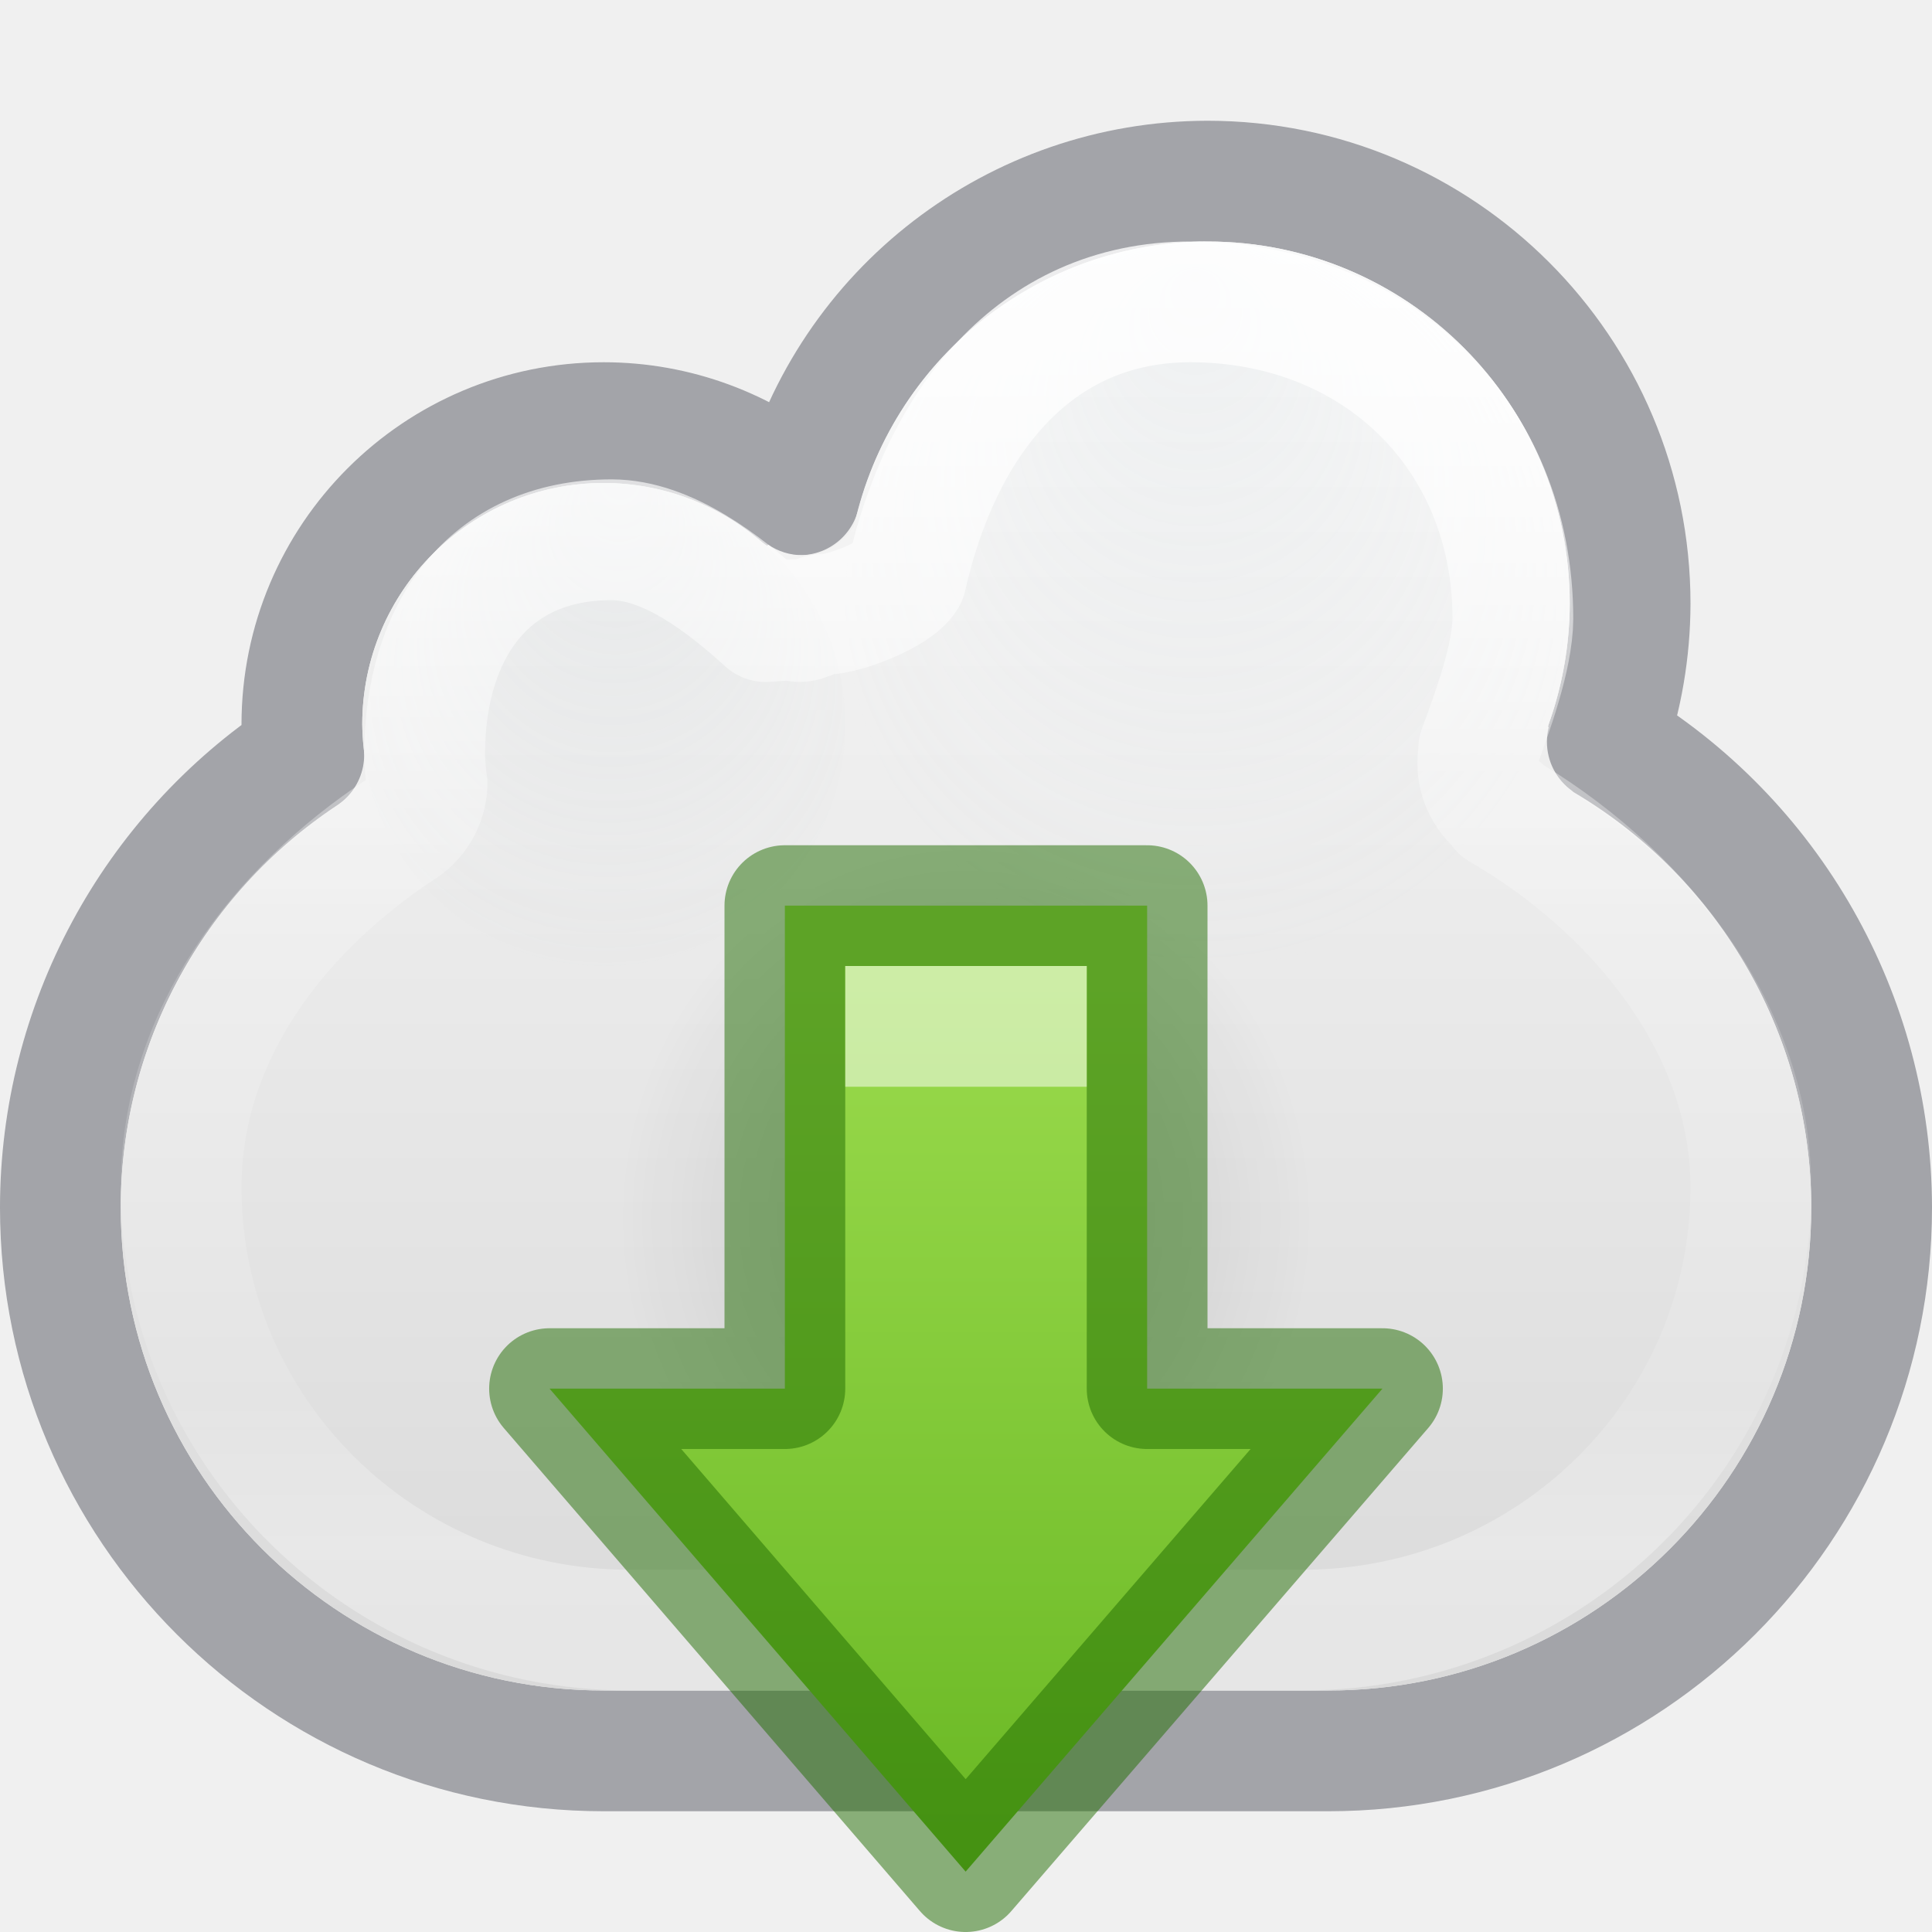
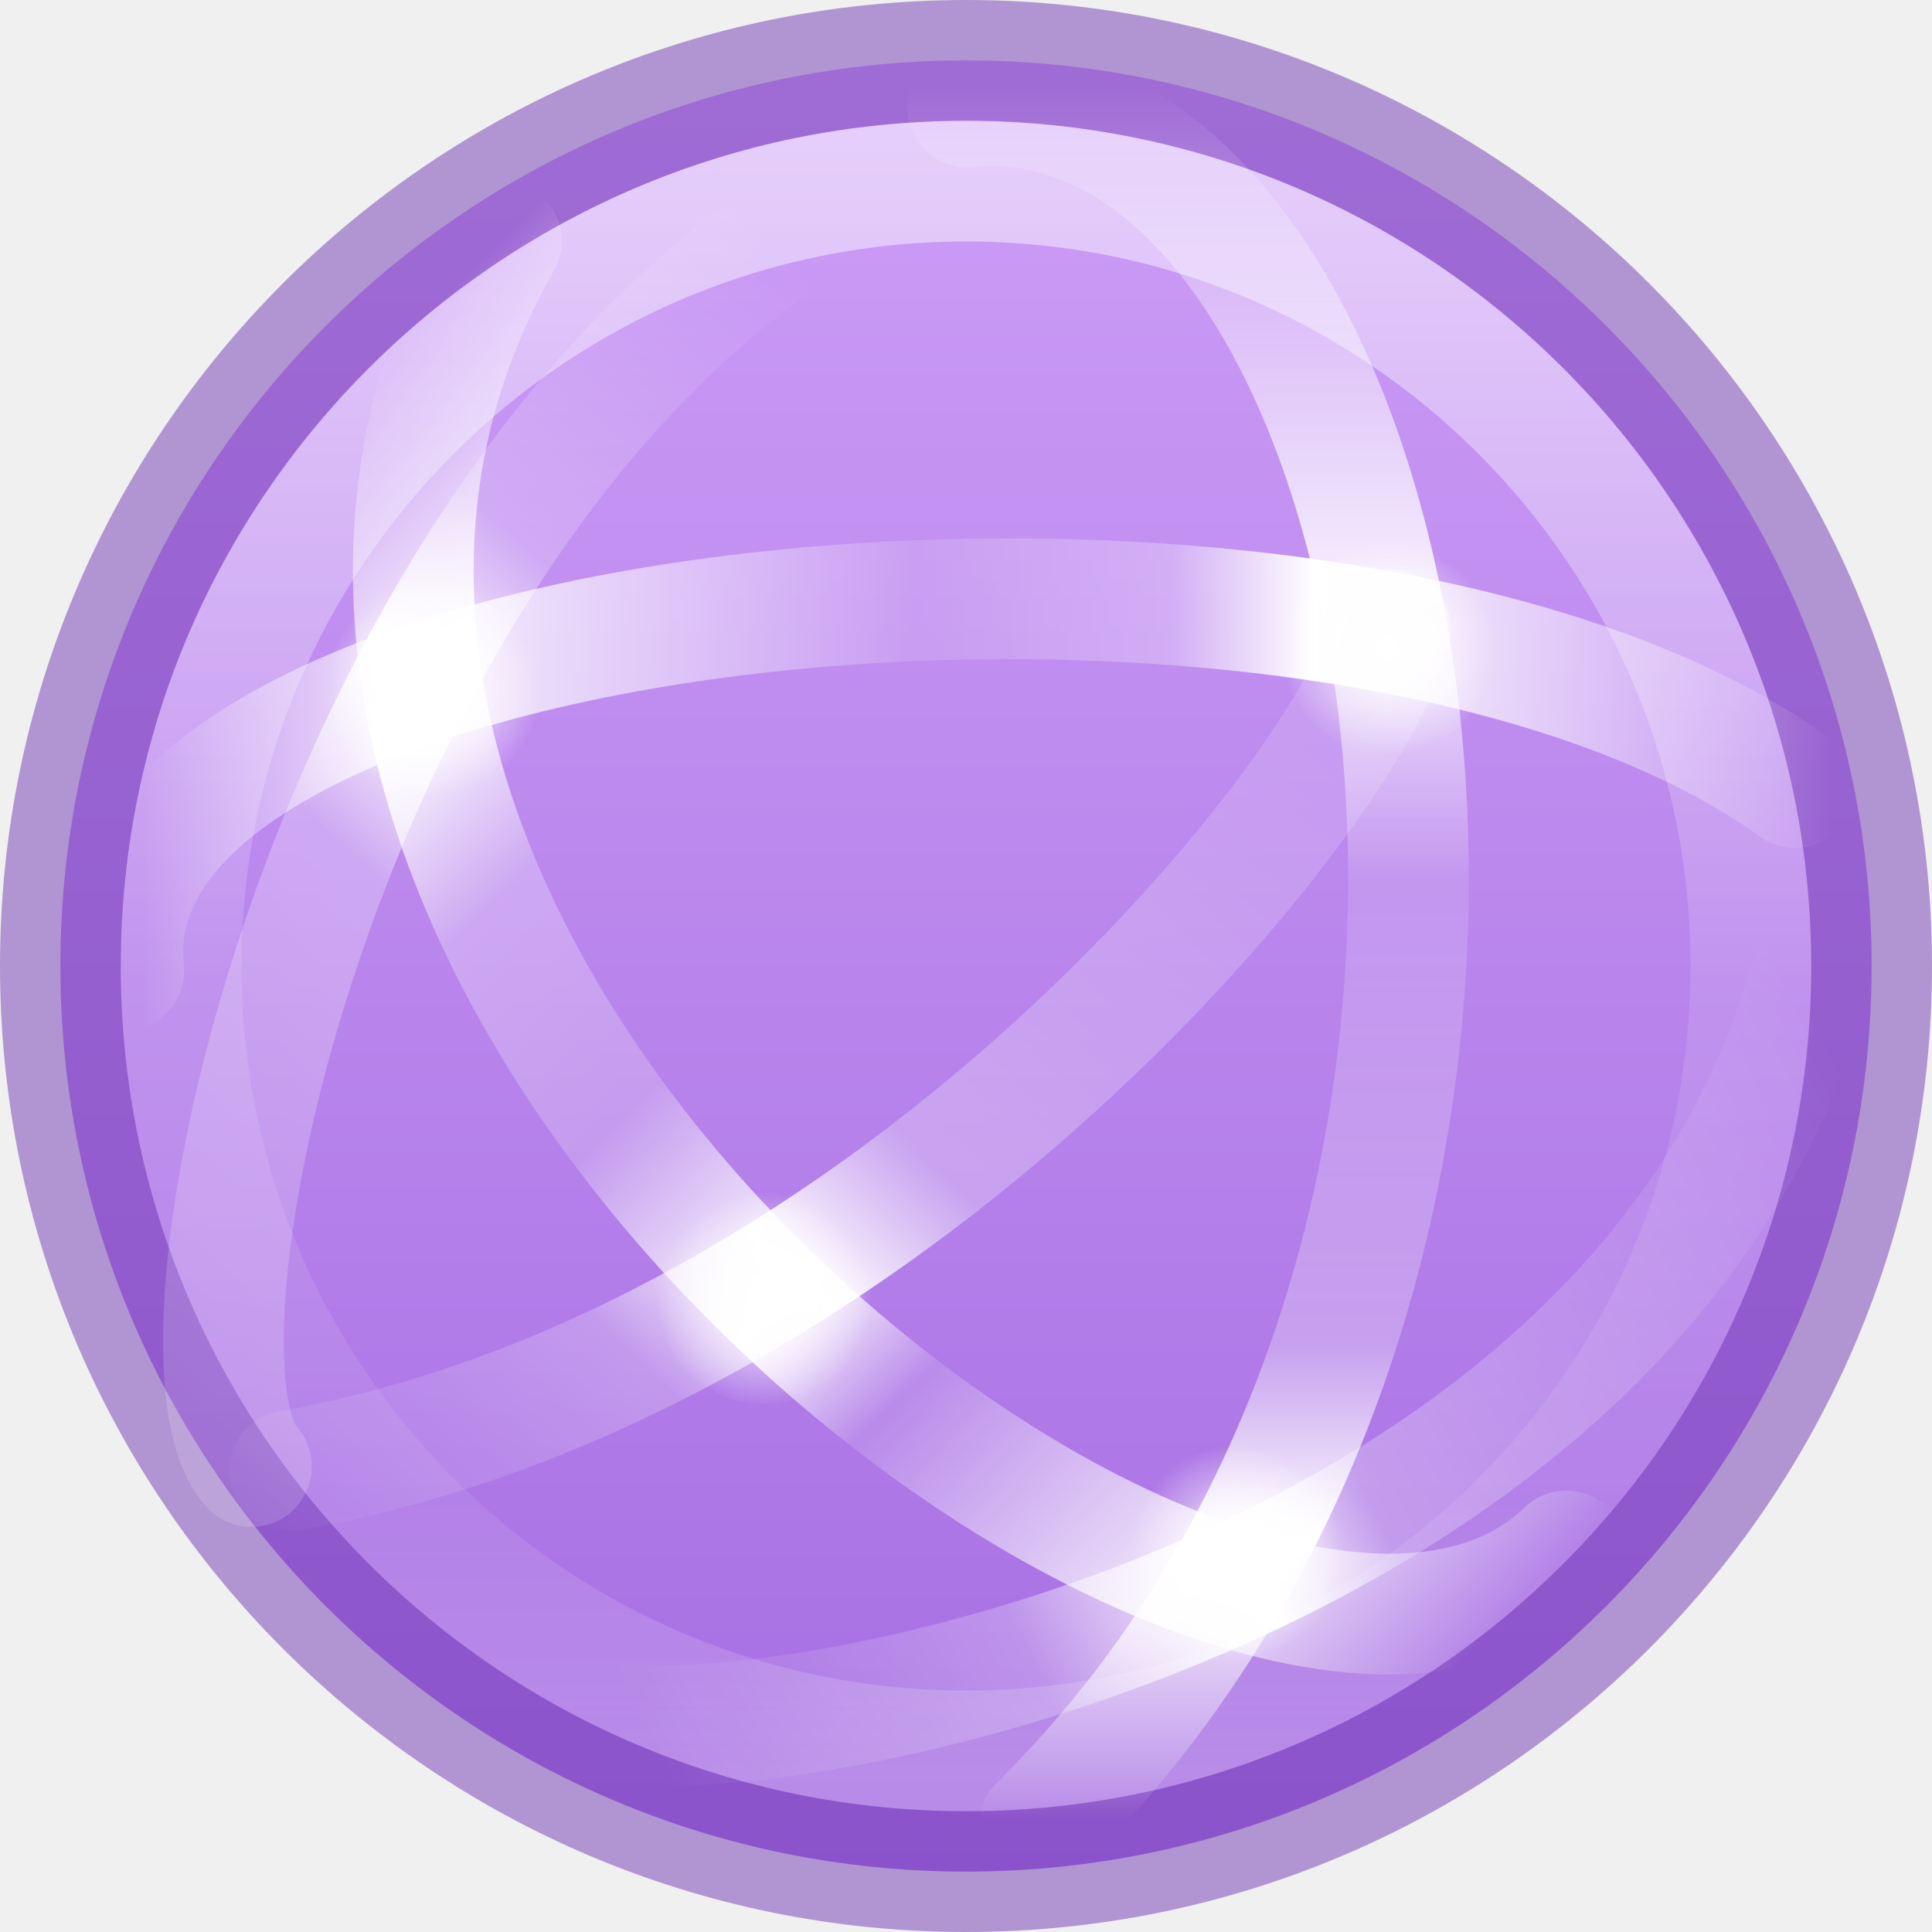
- <svg xmlns="http://www.w3.org/2000/svg" xmlns:xlink="http://www.w3.org/1999/xlink" id="svg4157" height="16" width="16" version="1.1">
-   <defs id="defs4159">
-     <linearGradient id="linearGradient885">
-       <stop id="stop877" style="stop-color:#9bdb4d;stop-opacity:1" offset="0" />
-       <stop id="stop883" style="stop-color:#68b723;stop-opacity:1" offset="1" />
+ <svg xmlns="http://www.w3.org/2000/svg" xmlns:ns1="http://www.openswatchbook.org/uri/2009/osb" xmlns:xlink="http://www.w3.org/1999/xlink" id="svg4212" height="16" width="16" version="1.1">
+   <defs id="defs4214">
+     <linearGradient id="linearGradient907">
+       <stop id="stop903" offset="0" style="stop-color:#cd9ef7;stop-opacity:1" />
+       <stop id="stop905" offset="1" style="stop-color:#a56de2;stop-opacity:1" />
    </linearGradient>
-     <linearGradient id="linearGradient1050">
-       <stop id="stop1046" offset="0" style="stop-color:#fafafa;stop-opacity:1" />
-       <stop id="stop1048" offset="1" style="stop-color:#d4d4d4;stop-opacity:1" />
+     <linearGradient id="linearGradient4332">
+       <stop style="stop-color:#ffffff;stop-opacity:1;" offset="0" id="stop4335" />
+       <stop style="stop-color:#ffffff;stop-opacity:0;" offset="1" id="stop4337" />
    </linearGradient>
-     <linearGradient id="linearGradient9165-59">
-       <stop offset="0" style="stop-color:#b6c5cc;stop-opacity:1" id="stop9167-6" />
-       <stop offset="1" style="stop-color:#e5f0f6;stop-opacity:0" id="stop9169-9" />
+     <linearGradient ns1:paint="solid" id="linearGradient4526">
+       <stop id="stop4528" offset="0" style="stop-color:#ffffff;stop-opacity:1;" />
    </linearGradient>
-     <linearGradient id="linearGradient9165-5-1">
-       <stop offset="0" style="stop-color:#acb9bf;stop-opacity:1" id="stop9167-7-12" />
-       <stop offset="1" style="stop-color:#acb9bf;stop-opacity:0" id="stop9169-0-4" />
+     <linearGradient id="linearGradient4011-4">
+       <stop offset="0" style="stop-color:#ffffff;stop-opacity:1" id="stop4013-8" />
+       <stop offset="0.508" style="stop-color:#ffffff;stop-opacity:0.235" id="stop4015-5" />
+       <stop offset="0.835" style="stop-color:#ffffff;stop-opacity:0.157" id="stop4017-6" />
+       <stop offset="1" style="stop-color:#ffffff;stop-opacity:0.392" id="stop4019-1" />
    </linearGradient>
-     <linearGradient id="linearGradient4017">
-       <stop offset="0" style="stop-color:#ffffff;stop-opacity:1" id="stop4019" />
-       <stop offset="0.496" style="stop-color:#ffffff;stop-opacity:0.235" id="stop4021" />
-       <stop offset="0.88" style="stop-color:#ffffff;stop-opacity:0.157" id="stop4023" />
-       <stop offset="1" style="stop-color:#ffffff;stop-opacity:0.392" id="stop4025" />
+     <linearGradient xlink:href="#linearGradient4011-4" id="linearGradient3089" gradientUnits="userSpaceOnUse" gradientTransform="matrix(0.3513513,0,0,0.3513513,-17.20367,-0.9092997)" x1="71.204" y1="6.238" x2="71.204" y2="44.341" />
+     <linearGradient x1="3.5" y1="23" x2="47.5" y2="23" id="linearGradient4362" xlink:href="#linearGradient4804" gradientUnits="userSpaceOnUse" gradientTransform="matrix(0,0.3257817,0.3257234,0,0.5287386,-0.4153915)" />
+     <linearGradient id="linearGradient4804">
+       <stop id="stop4806" style="stop-color:#ffffff;stop-opacity:0" offset="0" />
+       <stop offset="0.292" style="stop-color:#ffffff;stop-opacity:0.851;" id="stop4808" />
+       <stop id="stop4812" style="stop-color:#ffffff;stop-opacity:0.127" offset="0.457" />
+       <stop offset="0.725" style="stop-color:#ffffff;stop-opacity:0.273" id="stop4818" />
+       <stop offset="0.84" style="stop-color:#ffffff;stop-opacity:1" id="stop4816" />
+       <stop id="stop4810" style="stop-color:#ffffff;stop-opacity:0" offset="1" />
    </linearGradient>
-     <linearGradient gradientTransform="matrix(0.4264868,0,0,0.4389216,1.176212,1.56446)" gradientUnits="userSpaceOnUse" xlink:href="#linearGradient4017" id="linearGradient4015-5-3" y2="25.473" x2="20.154" y1="3.022" x1="20.154" />
-     <radialGradient gradientTransform="matrix(0.1894195,0,0,0.1872748,-123.9125,-62.47851)" gradientUnits="userSpaceOnUse" xlink:href="#linearGradient9165-5-1" id="radialGradient3182-5" fy="354.216" fx="681.326" r="12.053" cy="365.658" cx="680.566" />
-     <linearGradient gradientUnits="userSpaceOnUse" y2="16.065" x2="10" y1="2" x1="10" id="linearGradient1052" xlink:href="#linearGradient1050" />
-     <radialGradient gradientTransform="matrix(0.2667726,0,0,0.263752,-171.6664,-91.44334)" gradientUnits="userSpaceOnUse" xlink:href="#linearGradient9165-59" id="radialGradient3164-2-9-0" fy="355.258" fx="680.602" r="12.053" cy="365.658" cx="680.566" />
-     <radialGradient gradientTransform="matrix(-0.1840196,0,0,0.1976151,12.57052,2.894269)" gradientUnits="userSpaceOnUse" xlink:href="#linearGradient3688-5" id="radialGradient3129" fy="36.421" fx="24.837" r="15.645" cy="36.421" cx="24.837" />
-     <linearGradient id="linearGradient3688-5">
-       <stop id="stop3690-8" style="stop-color:#000000;stop-opacity:1" offset="0" />
-       <stop id="stop3692-6" style="stop-color:#000000;stop-opacity:0" offset="1" />
+     <linearGradient x1="47.1" y1="27.262" x2="4.287" y2="27.243" id="linearGradient4355" xlink:href="#linearGradient4820" gradientUnits="userSpaceOnUse" gradientTransform="matrix(0.2303212,0.2303625,-0.2303212,0.2303625,7.444574,-3.280538)" />
+     <linearGradient id="linearGradient4820">
+       <stop offset="0" style="stop-color:#ffffff;stop-opacity:0" id="stop4822" />
+       <stop id="stop4824" style="stop-color:#ffffff;stop-opacity:0.851;" offset="0.143" />
+       <stop offset="0.346" style="stop-color:#ffffff;stop-opacity:0.127" id="stop4826" />
+       <stop id="stop4928" style="stop-color:#ffffff;stop-opacity:1" offset="0.436" />
+       <stop offset="0.581" style="stop-color:#ffffff;stop-opacity:0.205" id="stop4930" />
+       <stop id="stop4828" style="stop-color:#ffffff;stop-opacity:0.273" offset="0.725" />
+       <stop id="stop4830" style="stop-color:#ffffff;stop-opacity:1" offset="0.84" />
+       <stop offset="1" style="stop-color:#ffffff;stop-opacity:0" id="stop4832" />
    </linearGradient>
-     <linearGradient gradientUnits="userSpaceOnUse" y2="15.539" x2="8" y1="8" x1="8" id="linearGradient873" xlink:href="#linearGradient885" />
+     <linearGradient x1="4.49" y1="23" x2="47.5" y2="23" id="linearGradient4344" xlink:href="#linearGradient4834" gradientUnits="userSpaceOnUse" gradientTransform="matrix(0.3257234,0,0,-0.3257817,-0.2855685,15.38503)" />
+     <linearGradient id="linearGradient4834">
+       <stop offset="0" style="stop-color:#ffffff;stop-opacity:0" id="stop4836" />
+       <stop id="stop4838" style="stop-color:#ffffff;stop-opacity:0.851;" offset="0.168" />
+       <stop offset="0.457" style="stop-color:#ffffff;stop-opacity:0.127" id="stop4840" />
+       <stop id="stop4842" style="stop-color:#ffffff;stop-opacity:0.273" offset="0.608" />
+       <stop id="stop4844" style="stop-color:#ffffff;stop-opacity:1" offset="0.693" />
+       <stop offset="1" style="stop-color:#ffffff;stop-opacity:0" id="stop4846" />
+     </linearGradient>
+     <linearGradient xlink:href="#linearGradient4914" id="linearGradient4898" gradientUnits="userSpaceOnUse" gradientTransform="matrix(0,0.3257817,0.3257234,0,-3.719709,-0.4153915)" x1="5.551" y1="58.276" x2="44.629" y2="22.18" />
+     <linearGradient id="linearGradient4914">
+       <stop id="stop4916" style="stop-color:#ffffff;stop-opacity:0" offset="0" />
+       <stop offset="0.143" style="stop-color:#ffffff;stop-opacity:0.851;" id="stop4918" />
+       <stop id="stop4920" style="stop-color:#ffffff;stop-opacity:0.127" offset="0.346" />
+       <stop offset="0.645" style="stop-color:#ffffff;stop-opacity:0.273" id="stop4922" />
+       <stop offset="0.728" style="stop-color:#ffffff;stop-opacity:1" id="stop4924" />
+       <stop id="stop4932" style="stop-color:#ffffff;stop-opacity:0.229" offset="0.809" />
+       <stop id="stop4926" style="stop-color:#ffffff;stop-opacity:0" offset="1" />
+     </linearGradient>
+     <linearGradient xlink:href="#linearGradient4914" id="linearGradient4946" gradientUnits="userSpaceOnUse" gradientTransform="matrix(0,-0.3257817,-0.3257234,0,13.78823,16.60391)" x1="5.551" y1="58.276" x2="44.629" y2="22.18" />
+     <linearGradient xlink:href="#linearGradient4952" id="linearGradient4950" gradientUnits="userSpaceOnUse" gradientTransform="matrix(0,0.3257817,0.3257234,0,-0.1224074,1.339423)" x1="25.177" y1="48.221" x2="40.761" y2="17.055" />
+     <linearGradient id="linearGradient4952">
+       <stop offset="0" style="stop-color:#ffffff;stop-opacity:0" id="stop4954" />
+       <stop id="stop4960" style="stop-color:#ffffff;stop-opacity:0.273" offset="0.448" />
+       <stop id="stop4962" style="stop-color:#ffffff;stop-opacity:1" offset="0.55" />
+       <stop offset="0.721" style="stop-color:#ffffff;stop-opacity:0.229" id="stop4964" />
+       <stop offset="1" style="stop-color:#ffffff;stop-opacity:0" id="stop4966" />
+     </linearGradient>
+     <radialGradient xlink:href="#linearGradient4332" id="radialGradient4339" cx="12.767" cy="21.351" fx="12.767" fy="21.351" r="1.722" gradientTransform="matrix(0.5172414,0,0,0.5173341,-0.2758621,-0.2781401)" gradientUnits="userSpaceOnUse" />
+     <radialGradient xlink:href="#linearGradient4332" id="radialGradient4341" cx="7.461" cy="11.572" fx="7.461" fy="11.572" r="1.722" gradientTransform="matrix(0.5172414,0,0,0.5173341,-0.2758621,-0.2772336)" gradientUnits="userSpaceOnUse" />
+     <radialGradient xlink:href="#linearGradient4332" id="radialGradient4343" cx="20.333" cy="25.393" fx="20.333" fy="25.393" r="1.722" gradientTransform="matrix(0.5172414,0,0,0.5173341,-0.2758621,-0.2785147)" gradientUnits="userSpaceOnUse" />
+     <radialGradient xlink:href="#linearGradient4332" id="radialGradient4345" cx="22.755" cy="10.93" fx="22.755" fy="10.93" r="1.722" gradientTransform="matrix(0.5172414,0,0,0.5173341,-0.2758621,-0.2771741)" gradientUnits="userSpaceOnUse" />
+     <linearGradient gradientTransform="rotate(90,8,8)" gradientUnits="userSpaceOnUse" y2="8" x2="15.5" y1="8" x1="0.5" id="linearGradient909" xlink:href="#linearGradient907" />
  </defs>
-   <circle r="0" cy="3.484" cx="-24.819" id="path226-6" style="opacity:1;vector-effect:none;fill:#9bdb4d;fill-opacity:1;stroke:#452981;stroke-width:1;stroke-linecap:butt;stroke-linejoin:miter;stroke-miterlimit:4;stroke-dasharray:none;stroke-dashoffset:0;stroke-opacity:1;marker:none" />
-   <path id="path924" d="M 10,1.5 C 8.416,1.502 7.031,2.567 6.623,4.098 6.17,3.712 5.595,3.5 5,3.5 3.619,3.5 2.5,4.619 2.5,6 2.501,6.084 2.506,6.168 2.516,6.252 1.258,7.085 0.501,8.492 0.5,10 c 0,2.485 2.015,4.5 4.5,4.5 h 6 c 2.485,0 4.5,-2.015 4.5,-4.5 C 15.498,8.417 14.664,6.951 13.305,6.141 13.433,5.774 13.499,5.388 13.5,5 13.5,3.067 11.933,1.5 10,1.5 Z" style="opacity:0.5;vector-effect:none;fill:none;fill-opacity:1;stroke:#555761;stroke-width:1;stroke-linecap:round;stroke-linejoin:round;stroke-miterlimit:4;stroke-dasharray:none;stroke-dashoffset:0;stroke-opacity:1;marker:none;font-variant-east_asian:normal" />
-   <path id="path924-3" d="M 10 2 A 3 3 0 0 0 7.074 4.35 A 0.5 0.5 0 0 1 6.645 4.598 A 0.5 0.5 0 0 1 6.361 4.51 L 6.35 4.527 A 2 2 0 0 0 5 4 A 2 2 0 0 0 3 6 A 2 2 0 0 0 3.021 6.27 A 0.5 0.5 0 0 1 2.777 6.684 C 1.708 7.401 1 8.615 1 10 C 1 12.209 2.791 14 5 14 L 11 14 C 13.209 14 15 12.209 15 10 C 15 8.528 14.196 7.257 13.012 6.562 L 13.021 6.551 A 0.5 0.5 0 0 1 12.811 6.143 A 0.5 0.5 0 0 1 12.826 6.02 L 12.818 6.018 A 3 3 0 0 0 13 5 A 3 3 0 0 0 10 2 z " style="opacity:1;vector-effect:none;fill:url(#linearGradient1052);fill-opacity:1;stroke:none;stroke-width:1.125;stroke-linecap:round;stroke-linejoin:round;stroke-miterlimit:4;stroke-dasharray:none;stroke-dashoffset:0;stroke-opacity:1;marker:none" />
-   <circle r="3" cy="5" cx="10" id="path924-8-75-2" style="opacity:0.15;vector-effect:none;fill:url(#radialGradient3164-2-9-0);fill-opacity:1;stroke:none;stroke-width:1.879;stroke-linecap:butt;stroke-linejoin:miter;stroke-miterlimit:4;stroke-dasharray:none;stroke-dashoffset:0;stroke-opacity:1;marker:none;font-variant-east_asian:normal" />
-   <circle r="2" cy="6" cx="5" id="path924-8-7-3-7" style="opacity:0.15;vector-effect:none;fill:url(#radialGradient3182-5);fill-opacity:1;stroke:none;stroke-width:0.523;stroke-linecap:butt;stroke-linejoin:miter;stroke-miterlimit:4;stroke-dasharray:none;stroke-dashoffset:0;stroke-opacity:1;marker:none;font-variant-east_asian:normal" />
-   <path id="path924-3-0" d="M 9.857,2.5 C 8.552,2.501 7.789,3.522 7.506,4.78 7.423,4.92 6.997,5.086 6.833,5.087 6.739,5.087 6.647,5.185 6.57,5.132 L 6.342,5.148 C 6,4.838 5.53,4.471 5.066,4.47 c -1.026,0 -1.549,0.764 -1.549,1.776 9.966e-4,0.083 0.008,0.165 0.02,0.247 -0.005,0.156 -0.09,0.3 -0.227,0.38 C 2.317,7.531 1.5,8.564 1.5,9.833 1.5,11.858 3.163,13.5 5.214,13.5 H 10.786 C 12.837,13.5 14.5,11.858 14.5,9.833 14.5,8.484 13.525,7.342 12.425,6.705 l 0.009,-0.011 c -0.123,-0.086 -0.196,-0.225 -0.196,-0.374 7.8e-5,-0.038 0.005,-0.076 0.015,-0.113 l -0.007,-0.002 C 12.356,5.907 12.527,5.443 12.529,5.124 12.529,3.606 11.396,2.5 9.857,2.5 Z" style="opacity:0.8;vector-effect:none;fill:none;fill-opacity:1;stroke:url(#linearGradient4015-5-3);stroke-width:1;stroke-linecap:round;stroke-linejoin:round;stroke-miterlimit:4;stroke-dasharray:none;stroke-dashoffset:0;stroke-opacity:1;marker:none" />
-   <path style="display:inline;overflow:visible;visibility:visible;opacity:0.141;fill:url(#radialGradient3129);fill-opacity:1;fill-rule:evenodd;stroke:none;stroke-width:1;marker:none" id="path3501" d="m 5.121,10.092 a 2.879,3.092 0 1 0 5.758,0 2.879,3.092 0 0 0 -5.758,0 z" />
-   <path style="color:#000000;display:block;overflow:visible;visibility:visible;fill:url(#linearGradient873);fill-opacity:1;fill-rule:nonzero;stroke:none;stroke-width:0.985;marker:none;enable-background:accumulate;font-variant-east_asian:normal;opacity:1;vector-effect:none;stroke-linecap:round;stroke-linejoin:round;stroke-miterlimit:4;stroke-dasharray:none;stroke-dashoffset:0;stroke-opacity:1" id="path3288-2-2" d="m 4.551,11.5 3.446,4 3.452,-4 H 9.5 V 7.5 h -3 v 4 z" />
-   <path style="color:#000000;clip-rule:nonzero;display:inline;overflow:visible;visibility:visible;opacity:0.5;isolation:auto;mix-blend-mode:normal;color-interpolation:sRGB;color-interpolation-filters:linearRGB;solid-color:#000000;solid-opacity:1;fill:none;fill-opacity:1;fill-rule:nonzero;stroke:#206b00;stroke-width:1;stroke-linecap:round;stroke-linejoin:round;stroke-miterlimit:4;stroke-dasharray:none;stroke-dashoffset:0;stroke-opacity:1;marker:none;color-rendering:auto;image-rendering:auto;shape-rendering:auto;text-rendering:auto;enable-background:accumulate;font-variant-east_asian:normal;vector-effect:none" id="path3288-2-2-7" d="M 4.551,11.5 7.997,15.5 11.449,11.5 H 9.5 V 7.5 h -3 v 4 z" />
-   <rect style="color:#000000;clip-rule:nonzero;display:inline;overflow:visible;visibility:visible;opacity:0.5;isolation:auto;mix-blend-mode:normal;color-interpolation:sRGB;color-interpolation-filters:linearRGB;solid-color:#000000;solid-opacity:1;fill:#ffffff;fill-opacity:1;fill-rule:nonzero;stroke:none;stroke-width:1;stroke-linecap:round;stroke-linejoin:round;stroke-miterlimit:4;stroke-dasharray:none;stroke-dashoffset:0;stroke-opacity:1;marker:none;color-rendering:auto;image-rendering:auto;shape-rendering:auto;text-rendering:auto;enable-background:accumulate" id="rect4304" width="2" height="1" x="7" y="8" />
+   <path style="color:#000000;display:inline;overflow:visible;visibility:visible;fill:url(#linearGradient909);fill-opacity:1;fill-rule:nonzero;stroke:none;stroke-width:0.517;marker:none;enable-background:accumulate" id="path2555" d="m 15.5,8 c 0,-4.138 -3.362,-7.5 -7.5,-7.5 -4.138,0 -7.5,3.362 -7.5,7.5 0,4.138 3.362,7.5 7.5,7.5 C 12.138,15.5 15.5,12.138 15.5,8 Z" />
+   <path style="color:#000000;display:inline;overflow:visible;visibility:visible;opacity:0.5;fill:none;stroke:url(#linearGradient3089);stroke-width:1;stroke-linecap:round;stroke-linejoin:round;stroke-miterlimit:4;stroke-dasharray:none;stroke-dashoffset:0;stroke-opacity:1;marker:none;enable-background:accumulate" id="path8655" d="M 14.5,8 C 14.5,11.59 11.59,14.5 8,14.5 4.41,14.5 1.5,11.59 1.5,8 1.5,4.41 4.41,1.5 8,1.5 11.59,1.5 14.5,4.41 14.5,8 Z" />
+   <path style="color:#000000;clip-rule:nonzero;display:inline;overflow:visible;visibility:visible;opacity:0.5;isolation:auto;mix-blend-mode:normal;color-interpolation:sRGB;color-interpolation-filters:linearRGB;solid-color:#000000;solid-opacity:1;fill:none;fill-opacity:1;fill-rule:nonzero;stroke:#7239b3;stroke-width:1;stroke-linecap:butt;stroke-linejoin:miter;stroke-miterlimit:4;stroke-dasharray:none;stroke-dashoffset:0;stroke-opacity:1;marker:none;color-rendering:auto;image-rendering:auto;shape-rendering:auto;text-rendering:auto;enable-background:accumulate" id="path2555-6" d="m 8,0.5 c -4.138,0 -7.5,3.362 -7.5,7.5 0,4.138 3.362,7.5 7.5,7.5 4.138,0 7.5,-3.362 7.5,-7.5 0,-4.138 -3.362,-7.5 -7.5,-7.5 z" />
+   <path style="opacity:1;fill:none;stroke:url(#linearGradient4362);stroke-width:1;stroke-linecap:round;stroke-linejoin:round;stroke-miterlimit:4;stroke-dasharray:none;stroke-dashoffset:0;stroke-opacity:1" id="path3609" d="M 8.607,15.119 C 13.667,10.134 11.718,0.526 8.013,0.888" />
+   <path style="opacity:1;fill:none;stroke:url(#linearGradient4355);stroke-width:1;stroke-linecap:round;stroke-linejoin:round;stroke-miterlimit:4;stroke-dasharray:none;stroke-dashoffset:0;stroke-opacity:1" id="path3611" d="M 12.972,12.845 C 10.321,15.408 0.728,8.014 4.152,1.995" />
+   <path style="fill:none;stroke:url(#linearGradient4344);stroke-width:1;stroke-linecap:round;stroke-linejoin:round;stroke-miterlimit:4;stroke-dasharray:none;stroke-dashoffset:0;stroke-opacity:1" id="path2835" d="M 14.867,6.522 C 11.076,3.799 0.687,4.843 1.025,8.037" />
+   <path style="color:#000000;display:inline;overflow:visible;visibility:visible;opacity:1;fill:url(#radialGradient4345);fill-opacity:1;fill-rule:nonzero;stroke:none;stroke-width:0.517;stroke-linecap:round;stroke-linejoin:round;stroke-miterlimit:4;stroke-dasharray:none;stroke-dashoffset:0;stroke-opacity:0.521;marker:none;enable-background:accumulate" id="path3781-5-4" d="m 12.385,5.378 a 0.891,0.891 0 0 1 -1.781,0 0.891,0.891 0 1 1 1.781,0 z" />
+   <path d="m 11.132,12.859 a 0.891,0.891 0 0 1 -1.781,0 0.891,0.891 0 1 1 1.781,0 z" id="path4886" style="color:#000000;display:inline;overflow:visible;visibility:visible;opacity:1;fill:url(#radialGradient4343);fill-opacity:1;fill-rule:nonzero;stroke:none;stroke-width:0.517;stroke-linecap:round;stroke-linejoin:round;stroke-miterlimit:4;stroke-dasharray:none;stroke-dashoffset:0;stroke-opacity:0.521;marker:none;enable-background:accumulate" />
+   <path style="color:#000000;display:inline;overflow:visible;visibility:visible;opacity:1;fill:url(#radialGradient4341);fill-opacity:1;fill-rule:nonzero;stroke:none;stroke-width:0.517;stroke-linecap:round;stroke-linejoin:round;stroke-miterlimit:4;stroke-dasharray:none;stroke-dashoffset:0;stroke-opacity:0.521;marker:none;enable-background:accumulate" id="path4892" d="m 4.474,5.709 a 0.891,0.891 0 0 1 -1.781,0 0.891,0.891 0 1 1 1.781,0 z" />
+   <path d="M 2.399,12.179 C 7.426,11.297 11.3,6.406 11.514,5.209" id="path4896" style="opacity:1;fill:none;stroke:url(#linearGradient4898);stroke-width:1;stroke-linecap:round;stroke-linejoin:round;stroke-miterlimit:4;stroke-dasharray:none;stroke-dashoffset:0;stroke-opacity:1" />
+   <path d="m 7.219,10.767 a 0.891,0.891 0 0 1 -1.781,0 0.891,0.891 0 1 1 1.781,0 z" id="path4936" style="color:#000000;display:inline;overflow:visible;visibility:visible;opacity:1;fill:url(#radialGradient4339);fill-opacity:1;fill-rule:nonzero;stroke:none;stroke-width:0.517;stroke-linecap:round;stroke-linejoin:round;stroke-miterlimit:4;stroke-dasharray:none;stroke-dashoffset:0;stroke-opacity:0.521;marker:none;enable-background:accumulate" />
+   <path style="opacity:1;fill:none;stroke:url(#linearGradient4946);stroke-width:1;stroke-linecap:round;stroke-linejoin:round;stroke-miterlimit:4;stroke-dasharray:none;stroke-dashoffset:0;stroke-opacity:1" id="path4944" d="M 8.74,0.986 C 3.194,2.127 1.105,11.071 2.082,12.145" />
+   <path d="M 4.993,14.257 C 6.473,14.541 13.548,13.205 14.982,8.135" id="path4948" style="opacity:1;fill:none;stroke:url(#linearGradient4950);stroke-width:1;stroke-linecap:round;stroke-linejoin:round;stroke-miterlimit:4;stroke-dasharray:none;stroke-dashoffset:0;stroke-opacity:1" />
</svg>
